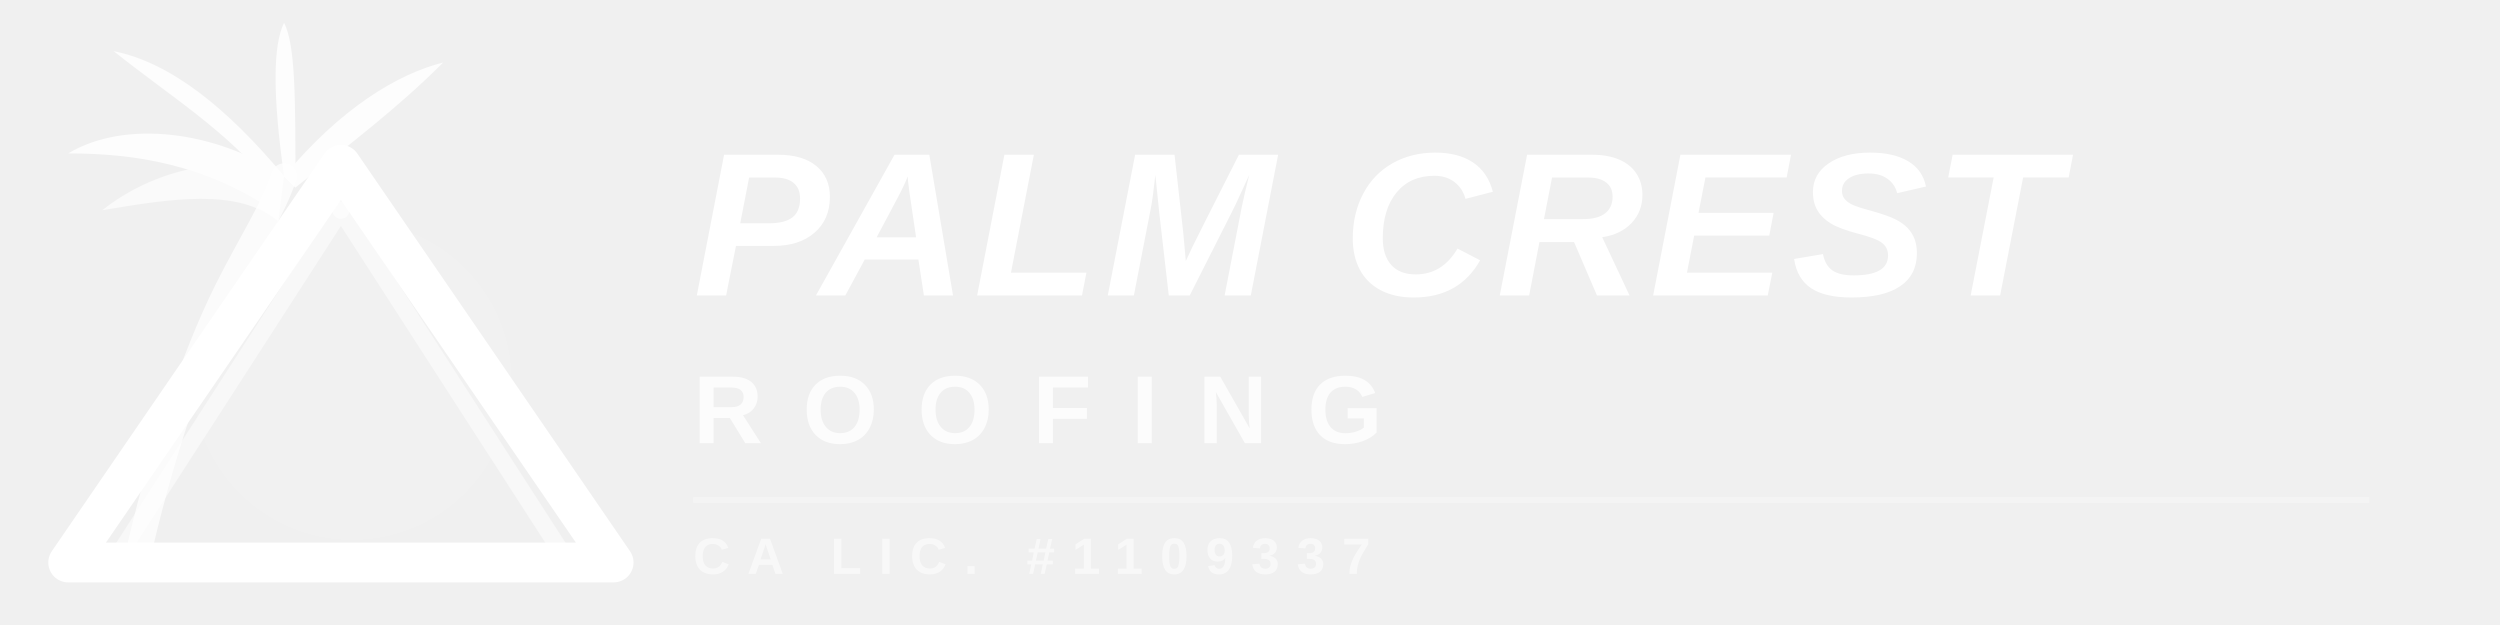
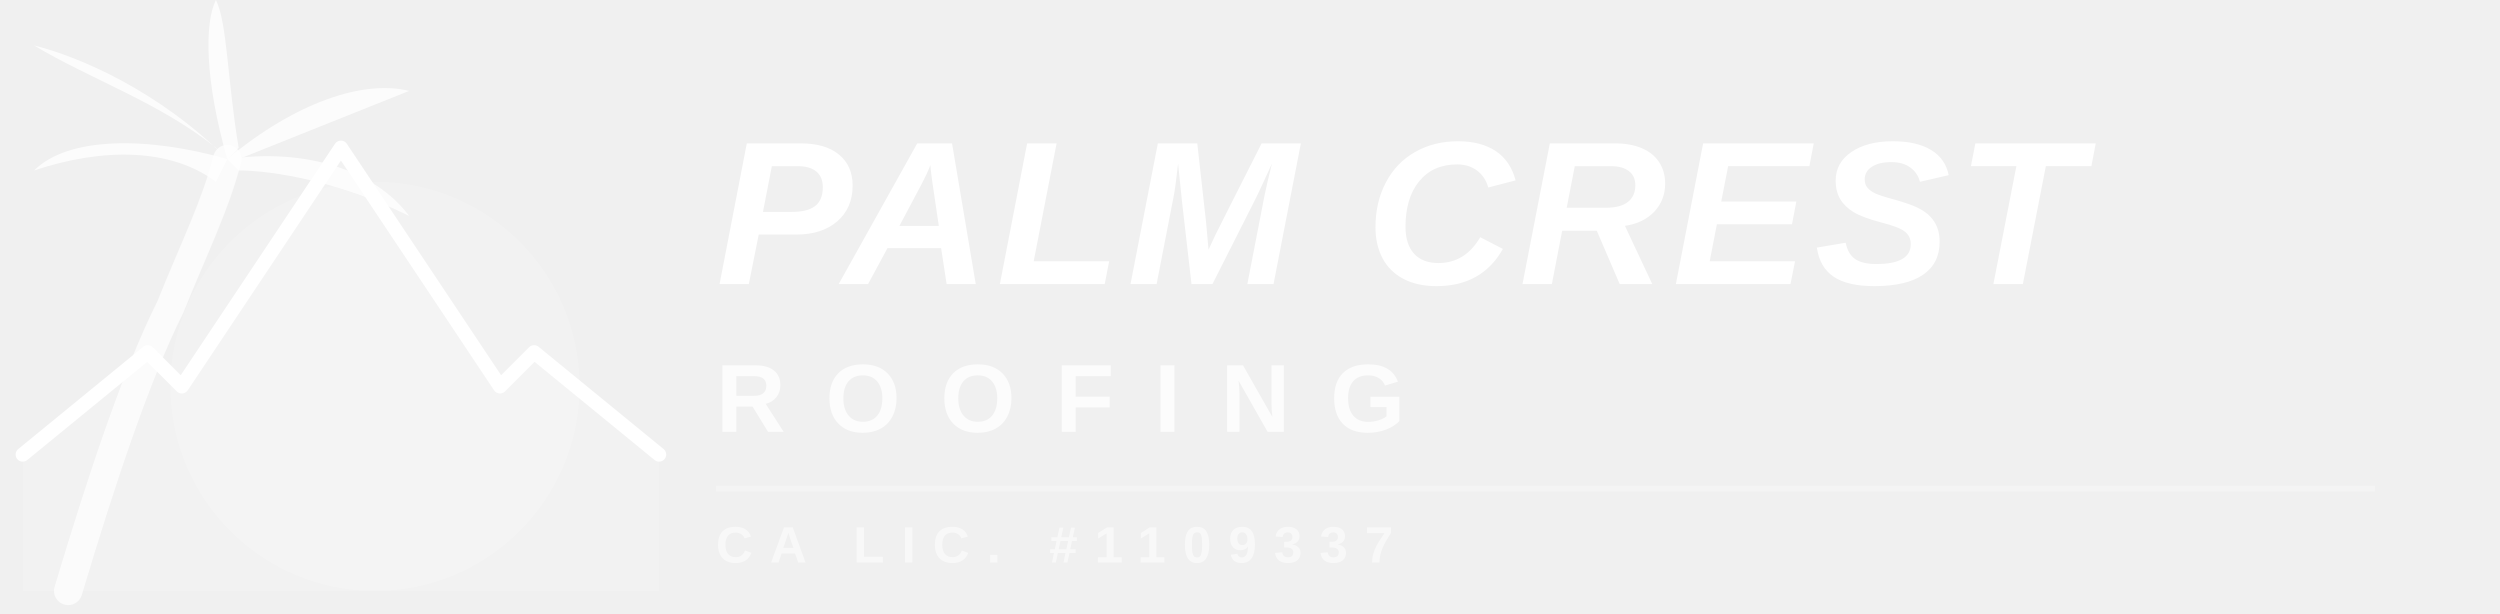
- <svg xmlns="http://www.w3.org/2000/svg" viewBox="0 0 440 110" role="img" aria-label="Palm Crest Roofing">
-   <g transform="translate(8,7)">
-     <circle cx="54" cy="60" r="28" fill="#FFFFFF" opacity="0.10" />
-     <path d="M 16 92 C 20 74 26 56 32 44 C 36 36 40 30 42 24" fill="none" stroke="#FFFFFF" stroke-width="4.5" stroke-linecap="round" opacity="0.75" />
-     <g fill="#FFFFFF" opacity="0.85">
-       <path d="M 42 24 C 30 16 14 14 4 20 C 16 20 28 22 40 30 Z" />
-       <path d="M 42 24 C 34 20 20 22 10 30 C 22 28 34 26 41 32 Z" opacity="0.75" />
-       <path d="M 42 24 C 32 12 22 4 12 2 C 22 10 32 16 40 26 Z" />
-       <path d="M 42 24 C 40 10 40 1 42 -3 C 44 1 44 10 44 26 Z" />
-       <path d="M 42 24 C 52 12 62 6 70 4 C 62 12 54 18 44 26 Z" />
+ <svg xmlns="http://www.w3.org/2000/svg" viewBox="0 0 440 108" role="img" aria-label="Palm Crest Roofing">
+   <g transform="translate(4,4)">
+     <path d="M 8 100 C 14 80 20 62 26 50 C 30 40 34 32 36 24" fill="none" stroke="#FFFFFF" stroke-width="5" stroke-linecap="round" opacity="0.70" />
+     <g fill="#FFFFFF" opacity="0.80">
+       <path d="M 36 24 C 22 20 8 20 2 26 C 14 22 26 22 34 28 Z" />
+       <path d="M 36 24 C 24 12 10 6 2 4 C 12 10 24 14 34 22 Z" />
+       <path d="M 36 24 C 32 10 32 0 34 -4 C 36 0 36 10 38 22 Z" />
+       <path d="M 36 24 C 48 14 60 10 68 12 C 58 16 48 20 38 24 Z" />
+       <path d="M 36 24 C 50 22 62 26 68 34 C 56 28 44 26 38 26 Z" />
    </g>
-     <path d="M 4 92 L 52 22 L 100 92 Z" fill="none" stroke="#FFFFFF" stroke-width="7" stroke-linejoin="round" />
-     <path d="M 12 92 L 52 30 L 92 92" fill="none" stroke="#FFFFFF" stroke-width="3" stroke-linejoin="round" opacity="0.50" />
-     <path d="M 52 22 L 52 30" stroke="#FFFFFF" stroke-width="3" stroke-linecap="round" opacity="0.60" />
+     <circle cx="62" cy="64" r="36" fill="#FFFFFF" opacity="0.15" />
+     <path d="M 0 100 L 0 76 L 22 58 L 28 64 L 56 22 L 84 64 L 90 58 L 112 76 L 112 100 Z" fill="#FFFFFF" opacity="0.12" />
+     <path d="M 0 76 L 22 58 L 28 64 L 56 22 L 84 64 L 90 58 L 112 76" fill="none" stroke="#FFFFFF" stroke-width="2.5" stroke-linejoin="round" stroke-linecap="round" />
  </g>
-   <g transform="translate(122,0)">
-     <text x="0" y="52" font-family="Montserrat, 'Helvetica Neue', Arial, sans-serif" font-size="36" font-weight="800" font-style="italic" letter-spacing="1" fill="#FFFFFF">PALM CREST</text>
-     <text x="0" y="78" font-family="Montserrat, 'Helvetica Neue', Arial, sans-serif" font-size="17" font-weight="700" letter-spacing="7" fill="#FFFFFF" opacity="0.80">ROOFING</text>
-     <line x1="0" y1="88" x2="295" y2="88" stroke="#FFFFFF" stroke-width="1" opacity="0.30" />
-     <text x="0" y="101" font-family="Montserrat, 'Helvetica Neue', Arial, sans-serif" font-size="9" font-weight="600" letter-spacing="3" fill="#FFFFFF" opacity="0.55">CA LIC. #1109337</text>
+   <g transform="translate(126,0)">
+     <text x="0" y="50" font-family="Montserrat, 'Helvetica Neue', Arial, sans-serif" font-size="36" font-weight="800" font-style="italic" letter-spacing="1" fill="#FFFFFF">PALM CREST</text>
+     <text x="0" y="76" font-family="Montserrat, 'Helvetica Neue', Arial, sans-serif" font-size="17" font-weight="700" letter-spacing="7" fill="#FFFFFF" opacity="0.80">ROOFING</text>
+     <line x1="0" y1="86" x2="292" y2="86" stroke="#FFFFFF" stroke-width="1" opacity="0.30" />
+     <text x="0" y="99" font-family="Montserrat, 'Helvetica Neue', Arial, sans-serif" font-size="9" font-weight="600" letter-spacing="3" fill="#FFFFFF" opacity="0.55">CA LIC. #1109337</text>
  </g>
</svg>
